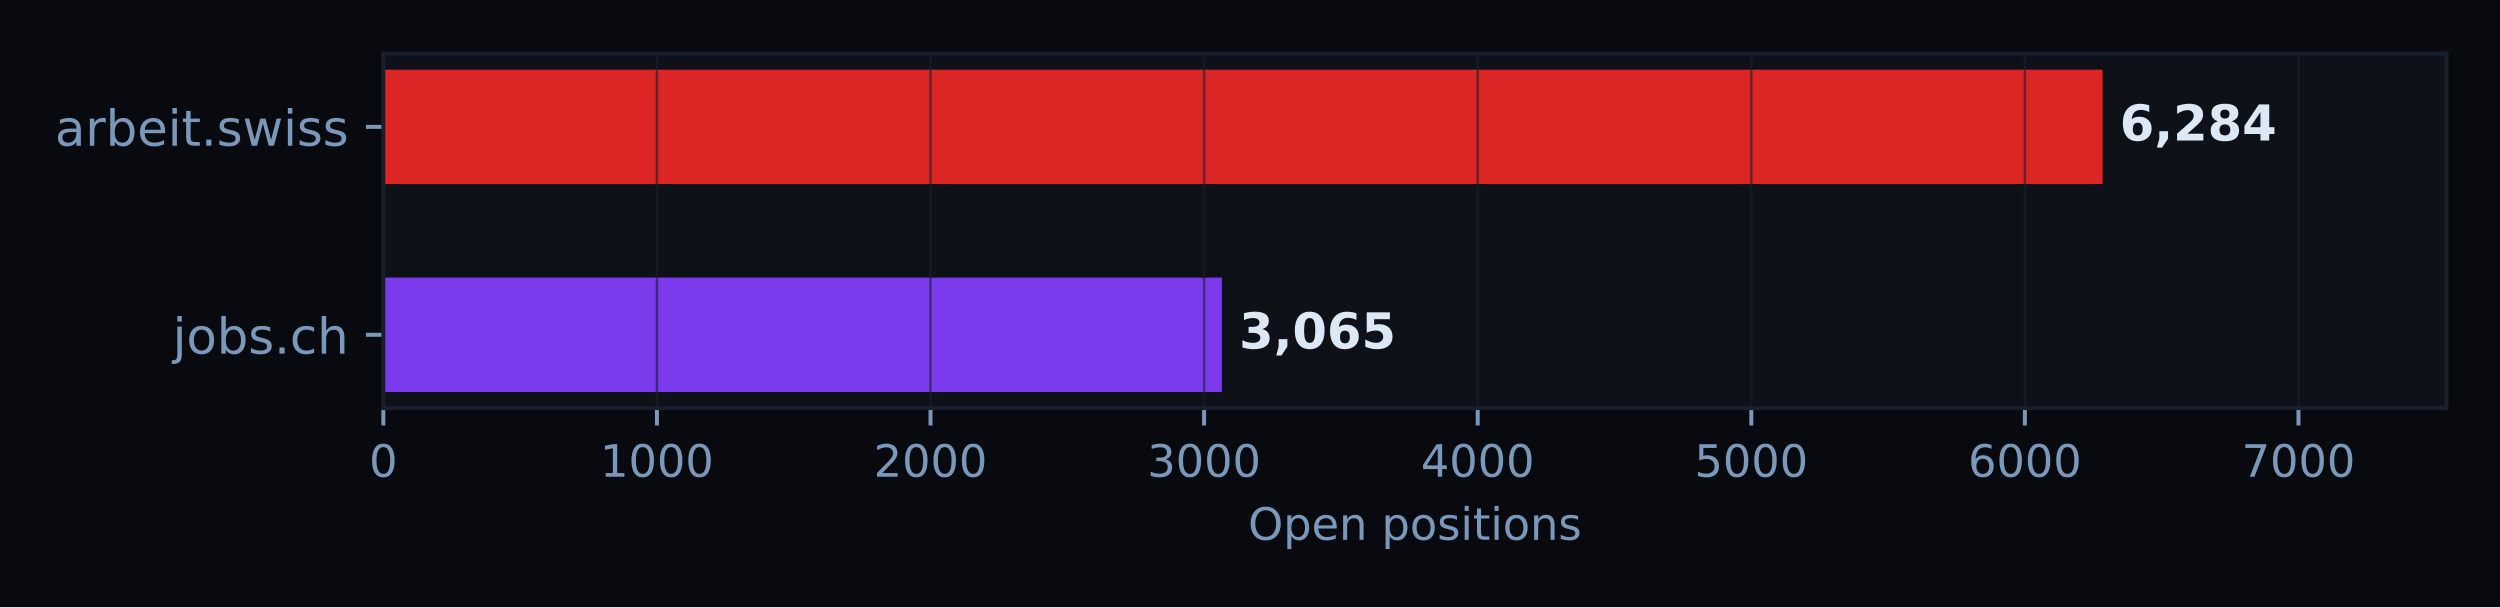
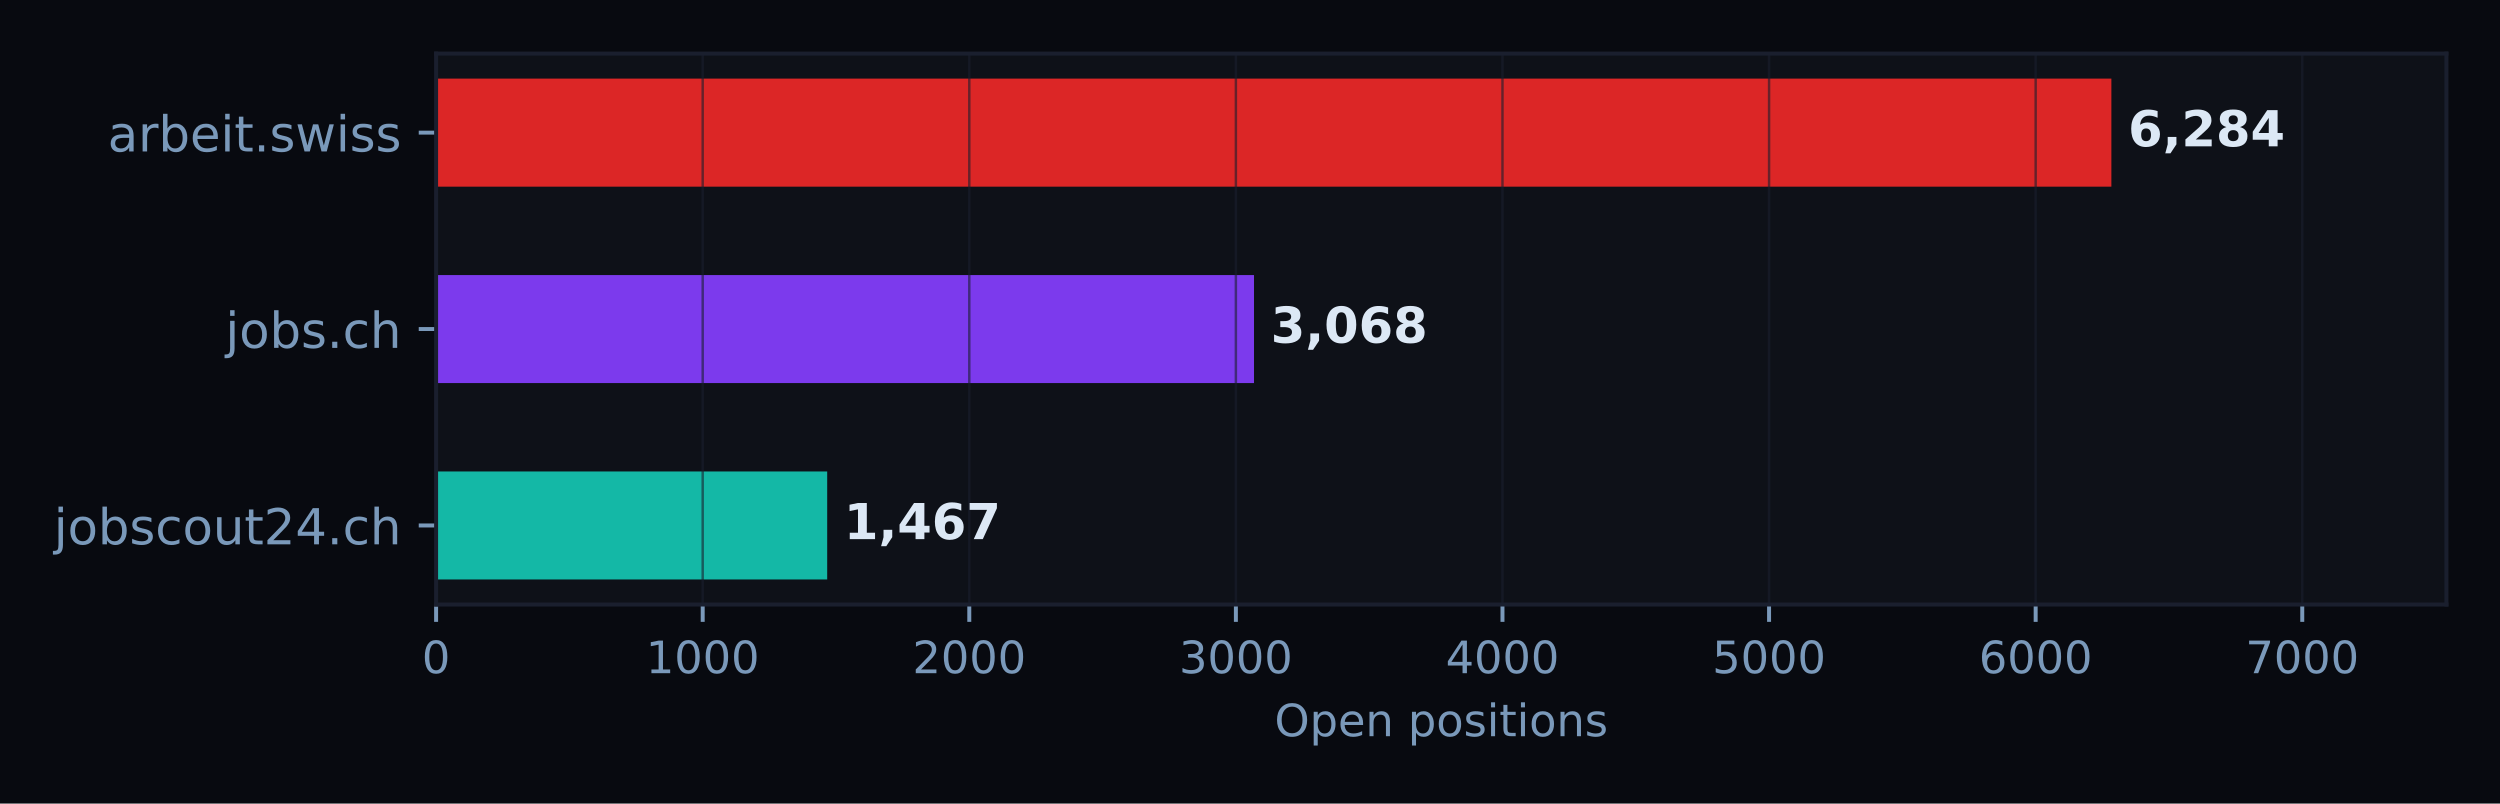
- <svg xmlns="http://www.w3.org/2000/svg" xmlns:xlink="http://www.w3.org/1999/xlink" width="504pt" height="122.4pt" viewBox="0 0 504 122.4" version="1.1">
+ <svg xmlns="http://www.w3.org/2000/svg" xmlns:xlink="http://www.w3.org/1999/xlink" width="504pt" height="162pt" viewBox="0 0 504 162" version="1.1">
  <defs>
    <style type="text/css">*{stroke-linejoin: round; stroke-linecap: butt}</style>
  </defs>
  <g id="figure_1">
    <g id="patch_1">
-       <path d="M 0 122.4  L 504 122.4  L 504 0  L 0 0  z " style="fill: #080a10" />
+       <path d="M 0 162  L 504 162  L 504 0  L 0 0  z " style="fill: #080a10" />
    </g>
    <g id="axes_1">
      <g id="patch_2">
-         <path d="M 77.282 82.273  L 493.2 82.273  L 493.2 10.8  L 77.282 10.8  z " style="fill: #0e1118" />
+         <path d="M 87.918 121.873  L 493.2 121.873  L 493.2 10.8  L 87.918 10.8  z " style="fill: #0e1118" />
      </g>
      <g id="patch_3">
-         <path d="M 77.282 14.049  L 423.88 14.049  L 423.88 37.104  L 77.282 37.104  z " clip-path="url(#p958b3eb272)" style="fill: #dc2626" />
+         <path d="M 87.918 15.849  L 425.653 15.849  L 425.653 37.628  L 87.918 37.628  z " clip-path="url(#pe635985601)" style="fill: #dc2626" />
      </g>
      <g id="patch_4">
-         <path d="M 77.282 55.968  L 246.334 55.968  L 246.334 79.024  L 77.282 79.024  z " clip-path="url(#p958b3eb272)" style="fill: #7c3aed" />
+         <path d="M 87.918 55.447  L 252.808 55.447  L 252.808 77.226  L 87.918 77.226  z " clip-path="url(#pe635985601)" style="fill: #7c3aed" />
+       </g>
+       <g id="patch_5">
+         <path d="M 87.918 95.045  L 166.762 95.045  L 166.762 116.824  L 87.918 116.824  z " clip-path="url(#pe635985601)" style="fill: #14b8a6" />
      </g>
      <g id="matplotlib.axis_1">
        <g id="xtick_1">
          <g id="line2d_1">
-             <path d="M 77.282 82.273  L 77.282 10.8  " clip-path="url(#p958b3eb272)" style="fill: none; stroke: #1a1f2e; stroke-opacity: 0.6; stroke-width: 0.5; stroke-linecap: square" />
+             <path d="M 87.918 121.873  L 87.918 10.8  " clip-path="url(#pe635985601)" style="fill: none; stroke: #1a1f2e; stroke-opacity: 0.6; stroke-width: 0.5; stroke-linecap: square" />
          </g>
          <g id="line2d_2">
            <defs>
              <path id="mff3be124f5" d="M 0 0  L 0 3.5  " style="stroke: #7a99ba; stroke-width: 0.8" />
            </defs>
            <g>
-               <use xlink:href="#mff3be124f5" x="77.282" y="82.273" style="fill: #7a99ba; stroke: #7a99ba; stroke-width: 0.8" />
+               <use xlink:href="#mff3be124f5" x="87.918" y="121.873" style="fill: #7a99ba; stroke: #7a99ba; stroke-width: 0.8" />
            </g>
          </g>
          <g id="text_1">
-             <g style="fill: #7a99ba" transform="translate(74.41869 96.11132) scale(0.09 -0.09)">
+             <g style="fill: #7a99ba" transform="translate(85.05506 135.7113) scale(0.09 -0.09)">
              <defs>
                <path id="DejaVuSans-30" d="M 2034 4250  Q 1547 4250 1301 3770  Q 1056 3291 1056 2328  Q 1056 1369 1301 889  Q 1547 409 2034 409  Q 2525 409 2770 889  Q 3016 1369 3016 2328  Q 3016 3291 2770 3770  Q 2525 4250 2034 4250  z M 2034 4750  Q 2819 4750 3233 4129  Q 3647 3509 3647 2328  Q 3647 1150 3233 529  Q 2819 -91 2034 -91  Q 1250 -91 836 529  Q 422 1150 422 2328  Q 422 3509 836 4129  Q 1250 4750 2034 4750  z " transform="scale(0.015625)" />
              </defs>
              <use xlink:href="#DejaVuSans-30" />
            </g>
          </g>
        </g>
        <g id="xtick_2">
          <g id="line2d_3">
-             <path d="M 132.438 82.273  L 132.438 10.8  " clip-path="url(#p958b3eb272)" style="fill: none; stroke: #1a1f2e; stroke-opacity: 0.6; stroke-width: 0.5; stroke-linecap: square" />
+             <path d="M 141.663 121.873  L 141.663 10.8  " clip-path="url(#pe635985601)" style="fill: none; stroke: #1a1f2e; stroke-opacity: 0.6; stroke-width: 0.5; stroke-linecap: square" />
          </g>
          <g id="line2d_4">
            <g>
-               <use xlink:href="#mff3be124f5" x="132.438" y="82.273" style="fill: #7a99ba; stroke: #7a99ba; stroke-width: 0.8" />
+               <use xlink:href="#mff3be124f5" x="141.663" y="121.873" style="fill: #7a99ba; stroke: #7a99ba; stroke-width: 0.8" />
            </g>
          </g>
          <g id="text_2">
-             <g style="fill: #7a99ba" transform="translate(120.985 96.11132) scale(0.09 -0.09)">
+             <g style="fill: #7a99ba" transform="translate(130.2109 135.7113) scale(0.09 -0.09)">
              <defs>
                <path id="DejaVuSans-31" d="M 794 531  L 1825 531  L 1825 4091  L 703 3866  L 703 4441  L 1819 4666  L 2450 4666  L 2450 531  L 3481 531  L 3481 0  L 794 0  L 794 531  z " transform="scale(0.015625)" />
              </defs>
              <use xlink:href="#DejaVuSans-31" />
              <use xlink:href="#DejaVuSans-30" x="63.623" />
              <use xlink:href="#DejaVuSans-30" x="127.246" />
              <use xlink:href="#DejaVuSans-30" x="190.869" />
            </g>
          </g>
        </g>
        <g id="xtick_3">
          <g id="line2d_5">
-             <path d="M 187.593 82.273  L 187.593 10.8  " clip-path="url(#p958b3eb272)" style="fill: none; stroke: #1a1f2e; stroke-opacity: 0.6; stroke-width: 0.5; stroke-linecap: square" />
+             <path d="M 195.409 121.873  L 195.409 10.8  " clip-path="url(#pe635985601)" style="fill: none; stroke: #1a1f2e; stroke-opacity: 0.6; stroke-width: 0.5; stroke-linecap: square" />
          </g>
          <g id="line2d_6">
            <g>
-               <use xlink:href="#mff3be124f5" x="187.593" y="82.273" style="fill: #7a99ba; stroke: #7a99ba; stroke-width: 0.8" />
+               <use xlink:href="#mff3be124f5" x="195.409" y="121.873" style="fill: #7a99ba; stroke: #7a99ba; stroke-width: 0.8" />
            </g>
          </g>
          <g id="text_3">
-             <g style="fill: #7a99ba" transform="translate(176.1407 96.11132) scale(0.09 -0.09)">
+             <g style="fill: #7a99ba" transform="translate(183.9561 135.7113) scale(0.09 -0.09)">
              <defs>
                <path id="DejaVuSans-32" d="M 1228 531  L 3431 531  L 3431 0  L 469 0  L 469 531  Q 828 903 1448 1529  Q 2069 2156 2228 2338  Q 2531 2678 2651 2914  Q 2772 3150 2772 3378  Q 2772 3750 2511 3984  Q 2250 4219 1831 4219  Q 1534 4219 1204 4116  Q 875 4013 500 3803  L 500 4441  Q 881 4594 1212 4672  Q 1544 4750 1819 4750  Q 2544 4750 2975 4387  Q 3406 4025 3406 3419  Q 3406 3131 3298 2873  Q 3191 2616 2906 2266  Q 2828 2175 2409 1742  Q 1991 1309 1228 531  z " transform="scale(0.015625)" />
              </defs>
              <use xlink:href="#DejaVuSans-32" />
              <use xlink:href="#DejaVuSans-30" x="63.623" />
              <use xlink:href="#DejaVuSans-30" x="127.246" />
              <use xlink:href="#DejaVuSans-30" x="190.869" />
            </g>
          </g>
        </g>
        <g id="xtick_4">
          <g id="line2d_7">
-             <path d="M 242.749 82.273  L 242.749 10.8  " clip-path="url(#p958b3eb272)" style="fill: none; stroke: #1a1f2e; stroke-opacity: 0.6; stroke-width: 0.5; stroke-linecap: square" />
+             <path d="M 249.154 121.873  L 249.154 10.8  " clip-path="url(#pe635985601)" style="fill: none; stroke: #1a1f2e; stroke-opacity: 0.6; stroke-width: 0.5; stroke-linecap: square" />
          </g>
          <g id="line2d_8">
            <g>
-               <use xlink:href="#mff3be124f5" x="242.749" y="82.273" style="fill: #7a99ba; stroke: #7a99ba; stroke-width: 0.8" />
+               <use xlink:href="#mff3be124f5" x="249.154" y="121.873" style="fill: #7a99ba; stroke: #7a99ba; stroke-width: 0.8" />
            </g>
          </g>
          <g id="text_4">
-             <g style="fill: #7a99ba" transform="translate(231.2964 96.11132) scale(0.09 -0.09)">
+             <g style="fill: #7a99ba" transform="translate(237.7013 135.7113) scale(0.09 -0.09)">
              <defs>
                <path id="DejaVuSans-33" d="M 2597 2516  Q 3050 2419 3304 2112  Q 3559 1806 3559 1356  Q 3559 666 3084 287  Q 2609 -91 1734 -91  Q 1441 -91 1130 -33  Q 819 25 488 141  L 488 750  Q 750 597 1062 519  Q 1375 441 1716 441  Q 2309 441 2620 675  Q 2931 909 2931 1356  Q 2931 1769 2642 2001  Q 2353 2234 1838 2234  L 1294 2234  L 1294 2753  L 1863 2753  Q 2328 2753 2575 2939  Q 2822 3125 2822 3475  Q 2822 3834 2567 4026  Q 2313 4219 1838 4219  Q 1578 4219 1281 4162  Q 984 4106 628 3988  L 628 4550  Q 988 4650 1302 4700  Q 1616 4750 1894 4750  Q 2613 4750 3031 4423  Q 3450 4097 3450 3541  Q 3450 3153 3228 2886  Q 3006 2619 2597 2516  z " transform="scale(0.015625)" />
              </defs>
              <use xlink:href="#DejaVuSans-33" />
              <use xlink:href="#DejaVuSans-30" x="63.623" />
              <use xlink:href="#DejaVuSans-30" x="127.246" />
              <use xlink:href="#DejaVuSans-30" x="190.869" />
            </g>
          </g>
        </g>
        <g id="xtick_5">
          <g id="line2d_9">
-             <path d="M 297.905 82.273  L 297.905 10.8  " clip-path="url(#p958b3eb272)" style="fill: none; stroke: #1a1f2e; stroke-opacity: 0.6; stroke-width: 0.5; stroke-linecap: square" />
+             <path d="M 302.899 121.873  L 302.899 10.8  " clip-path="url(#pe635985601)" style="fill: none; stroke: #1a1f2e; stroke-opacity: 0.6; stroke-width: 0.5; stroke-linecap: square" />
          </g>
          <g id="line2d_10">
            <g>
-               <use xlink:href="#mff3be124f5" x="297.905" y="82.273" style="fill: #7a99ba; stroke: #7a99ba; stroke-width: 0.8" />
+               <use xlink:href="#mff3be124f5" x="302.899" y="121.873" style="fill: #7a99ba; stroke: #7a99ba; stroke-width: 0.8" />
            </g>
          </g>
          <g id="text_5">
-             <g style="fill: #7a99ba" transform="translate(286.4522 96.11132) scale(0.09 -0.09)">
+             <g style="fill: #7a99ba" transform="translate(291.4465 135.7113) scale(0.09 -0.09)">
              <defs>
                <path id="DejaVuSans-34" d="M 2419 4116  L 825 1625  L 2419 1625  L 2419 4116  z M 2253 4666  L 3047 4666  L 3047 1625  L 3713 1625  L 3713 1100  L 3047 1100  L 3047 0  L 2419 0  L 2419 1100  L 313 1100  L 313 1709  L 2253 4666  z " transform="scale(0.015625)" />
              </defs>
              <use xlink:href="#DejaVuSans-34" />
              <use xlink:href="#DejaVuSans-30" x="63.623" />
              <use xlink:href="#DejaVuSans-30" x="127.246" />
              <use xlink:href="#DejaVuSans-30" x="190.869" />
            </g>
          </g>
        </g>
        <g id="xtick_6">
          <g id="line2d_11">
-             <path d="M 353.06 82.273  L 353.06 10.8  " clip-path="url(#p958b3eb272)" style="fill: none; stroke: #1a1f2e; stroke-opacity: 0.6; stroke-width: 0.5; stroke-linecap: square" />
+             <path d="M 356.644 121.873  L 356.644 10.8  " clip-path="url(#pe635985601)" style="fill: none; stroke: #1a1f2e; stroke-opacity: 0.6; stroke-width: 0.5; stroke-linecap: square" />
          </g>
          <g id="line2d_12">
            <g>
-               <use xlink:href="#mff3be124f5" x="353.06" y="82.273" style="fill: #7a99ba; stroke: #7a99ba; stroke-width: 0.8" />
+               <use xlink:href="#mff3be124f5" x="356.644" y="121.873" style="fill: #7a99ba; stroke: #7a99ba; stroke-width: 0.8" />
            </g>
          </g>
          <g id="text_6">
-             <g style="fill: #7a99ba" transform="translate(341.6079 96.11132) scale(0.09 -0.09)">
+             <g style="fill: #7a99ba" transform="translate(345.1917 135.7113) scale(0.09 -0.09)">
              <defs>
                <path id="DejaVuSans-35" d="M 691 4666  L 3169 4666  L 3169 4134  L 1269 4134  L 1269 2991  Q 1406 3038 1543 3061  Q 1681 3084 1819 3084  Q 2600 3084 3056 2656  Q 3513 2228 3513 1497  Q 3513 744 3044 326  Q 2575 -91 1722 -91  Q 1428 -91 1123 -41  Q 819 9 494 109  L 494 744  Q 775 591 1075 516  Q 1375 441 1709 441  Q 2250 441 2565 725  Q 2881 1009 2881 1497  Q 2881 1984 2565 2268  Q 2250 2553 1709 2553  Q 1456 2553 1204 2497  Q 953 2441 691 2322  L 691 4666  z " transform="scale(0.015625)" />
              </defs>
              <use xlink:href="#DejaVuSans-35" />
              <use xlink:href="#DejaVuSans-30" x="63.623" />
              <use xlink:href="#DejaVuSans-30" x="127.246" />
              <use xlink:href="#DejaVuSans-30" x="190.869" />
            </g>
          </g>
        </g>
        <g id="xtick_7">
          <g id="line2d_13">
-             <path d="M 408.216 82.273  L 408.216 10.8  " clip-path="url(#p958b3eb272)" style="fill: none; stroke: #1a1f2e; stroke-opacity: 0.6; stroke-width: 0.5; stroke-linecap: square" />
+             <path d="M 410.389 121.873  L 410.389 10.8  " clip-path="url(#pe635985601)" style="fill: none; stroke: #1a1f2e; stroke-opacity: 0.6; stroke-width: 0.5; stroke-linecap: square" />
          </g>
          <g id="line2d_14">
            <g>
-               <use xlink:href="#mff3be124f5" x="408.216" y="82.273" style="fill: #7a99ba; stroke: #7a99ba; stroke-width: 0.8" />
+               <use xlink:href="#mff3be124f5" x="410.389" y="121.873" style="fill: #7a99ba; stroke: #7a99ba; stroke-width: 0.8" />
            </g>
          </g>
          <g id="text_7">
-             <g style="fill: #7a99ba" transform="translate(396.7636 96.11132) scale(0.09 -0.09)">
+             <g style="fill: #7a99ba" transform="translate(398.9369 135.7113) scale(0.09 -0.09)">
              <defs>
                <path id="DejaVuSans-36" d="M 2113 2584  Q 1688 2584 1439 2293  Q 1191 2003 1191 1497  Q 1191 994 1439 701  Q 1688 409 2113 409  Q 2538 409 2786 701  Q 3034 994 3034 1497  Q 3034 2003 2786 2293  Q 2538 2584 2113 2584  z M 3366 4563  L 3366 3988  Q 3128 4100 2886 4159  Q 2644 4219 2406 4219  Q 1781 4219 1451 3797  Q 1122 3375 1075 2522  Q 1259 2794 1537 2939  Q 1816 3084 2150 3084  Q 2853 3084 3261 2657  Q 3669 2231 3669 1497  Q 3669 778 3244 343  Q 2819 -91 2113 -91  Q 1303 -91 875 529  Q 447 1150 447 2328  Q 447 3434 972 4092  Q 1497 4750 2381 4750  Q 2619 4750 2861 4703  Q 3103 4656 3366 4563  z " transform="scale(0.015625)" />
              </defs>
              <use xlink:href="#DejaVuSans-36" />
              <use xlink:href="#DejaVuSans-30" x="63.623" />
              <use xlink:href="#DejaVuSans-30" x="127.246" />
              <use xlink:href="#DejaVuSans-30" x="190.869" />
            </g>
          </g>
        </g>
        <g id="xtick_8">
          <g id="line2d_15">
-             <path d="M 463.372 82.273  L 463.372 10.8  " clip-path="url(#p958b3eb272)" style="fill: none; stroke: #1a1f2e; stroke-opacity: 0.6; stroke-width: 0.5; stroke-linecap: square" />
+             <path d="M 464.135 121.873  L 464.135 10.8  " clip-path="url(#pe635985601)" style="fill: none; stroke: #1a1f2e; stroke-opacity: 0.6; stroke-width: 0.5; stroke-linecap: square" />
          </g>
          <g id="line2d_16">
            <g>
-               <use xlink:href="#mff3be124f5" x="463.372" y="82.273" style="fill: #7a99ba; stroke: #7a99ba; stroke-width: 0.8" />
+               <use xlink:href="#mff3be124f5" x="464.135" y="121.873" style="fill: #7a99ba; stroke: #7a99ba; stroke-width: 0.8" />
            </g>
          </g>
          <g id="text_8">
-             <g style="fill: #7a99ba" transform="translate(451.9193 96.11132) scale(0.09 -0.09)">
+             <g style="fill: #7a99ba" transform="translate(452.6821 135.7113) scale(0.09 -0.09)">
              <defs>
                <path id="DejaVuSans-37" d="M 525 4666  L 3525 4666  L 3525 4397  L 1831 0  L 1172 0  L 2766 4134  L 525 4134  L 525 4666  z " transform="scale(0.015625)" />
              </defs>
              <use xlink:href="#DejaVuSans-37" />
              <use xlink:href="#DejaVuSans-30" x="63.623" />
              <use xlink:href="#DejaVuSans-30" x="127.246" />
              <use xlink:href="#DejaVuSans-30" x="190.869" />
            </g>
          </g>
        </g>
        <g id="text_9">
-           <g style="fill: #7a99ba" transform="translate(251.6224 108.8216) scale(0.09 -0.09)">
+           <g style="fill: #7a99ba" transform="translate(256.9406 148.4216) scale(0.09 -0.09)">
            <defs>
              <path id="DejaVuSans-4f" d="M 2522 4238  Q 1834 4238 1429 3725  Q 1025 3213 1025 2328  Q 1025 1447 1429 934  Q 1834 422 2522 422  Q 3209 422 3611 934  Q 4013 1447 4013 2328  Q 4013 3213 3611 3725  Q 3209 4238 2522 4238  z M 2522 4750  Q 3503 4750 4090 4092  Q 4678 3434 4678 2328  Q 4678 1225 4090 567  Q 3503 -91 2522 -91  Q 1538 -91 948 565  Q 359 1222 359 2328  Q 359 3434 948 4092  Q 1538 4750 2522 4750  z " transform="scale(0.015625)" />
              <path id="DejaVuSans-70" d="M 1159 525  L 1159 -1331  L 581 -1331  L 581 3500  L 1159 3500  L 1159 2969  Q 1341 3281 1617 3432  Q 1894 3584 2278 3584  Q 2916 3584 3314 3078  Q 3713 2572 3713 1747  Q 3713 922 3314 415  Q 2916 -91 2278 -91  Q 1894 -91 1617 61  Q 1341 213 1159 525  z M 3116 1747  Q 3116 2381 2855 2742  Q 2594 3103 2138 3103  Q 1681 3103 1420 2742  Q 1159 2381 1159 1747  Q 1159 1113 1420 752  Q 1681 391 2138 391  Q 2594 391 2855 752  Q 3116 1113 3116 1747  z " transform="scale(0.015625)" />
              <path id="DejaVuSans-65" d="M 3597 1894  L 3597 1613  L 953 1613  Q 991 1019 1311 708  Q 1631 397 2203 397  Q 2534 397 2845 478  Q 3156 559 3463 722  L 3463 178  Q 3153 47 2828 -22  Q 2503 -91 2169 -91  Q 1331 -91 842 396  Q 353 884 353 1716  Q 353 2575 817 3079  Q 1281 3584 2069 3584  Q 2775 3584 3186 3129  Q 3597 2675 3597 1894  z M 3022 2063  Q 3016 2534 2758 2815  Q 2500 3097 2075 3097  Q 1594 3097 1305 2825  Q 1016 2553 972 2059  L 3022 2063  z " transform="scale(0.015625)" />
              <path id="DejaVuSans-6e" d="M 3513 2113  L 3513 0  L 2938 0  L 2938 2094  Q 2938 2591 2744 2837  Q 2550 3084 2163 3084  Q 1697 3084 1428 2787  Q 1159 2491 1159 1978  L 1159 0  L 581 0  L 581 3500  L 1159 3500  L 1159 2956  Q 1366 3272 1645 3428  Q 1925 3584 2291 3584  Q 2894 3584 3203 3211  Q 3513 2838 3513 2113  z " transform="scale(0.015625)" />
              <path id="DejaVuSans-20" transform="scale(0.015625)" />
              <path id="DejaVuSans-6f" d="M 1959 3097  Q 1497 3097 1228 2736  Q 959 2375 959 1747  Q 959 1119 1226 758  Q 1494 397 1959 397  Q 2419 397 2687 759  Q 2956 1122 2956 1747  Q 2956 2369 2687 2733  Q 2419 3097 1959 3097  z M 1959 3584  Q 2709 3584 3137 3096  Q 3566 2609 3566 1747  Q 3566 888 3137 398  Q 2709 -91 1959 -91  Q 1206 -91 779 398  Q 353 888 353 1747  Q 353 2609 779 3096  Q 1206 3584 1959 3584  z " transform="scale(0.015625)" />
              <path id="DejaVuSans-73" d="M 2834 3397  L 2834 2853  Q 2591 2978 2328 3040  Q 2066 3103 1784 3103  Q 1356 3103 1142 2972  Q 928 2841 928 2578  Q 928 2378 1081 2264  Q 1234 2150 1697 2047  L 1894 2003  Q 2506 1872 2764 1633  Q 3022 1394 3022 966  Q 3022 478 2636 193  Q 2250 -91 1575 -91  Q 1294 -91 989 -36  Q 684 19 347 128  L 347 722  Q 666 556 975 473  Q 1284 391 1588 391  Q 1994 391 2212 530  Q 2431 669 2431 922  Q 2431 1156 2273 1281  Q 2116 1406 1581 1522  L 1381 1569  Q 847 1681 609 1914  Q 372 2147 372 2553  Q 372 3047 722 3315  Q 1072 3584 1716 3584  Q 2034 3584 2315 3537  Q 2597 3491 2834 3397  z " transform="scale(0.015625)" />
              <path id="DejaVuSans-69" d="M 603 3500  L 1178 3500  L 1178 0  L 603 0  L 603 3500  z M 603 4863  L 1178 4863  L 1178 4134  L 603 4134  L 603 4863  z " transform="scale(0.015625)" />
              <path id="DejaVuSans-74" d="M 1172 4494  L 1172 3500  L 2356 3500  L 2356 3053  L 1172 3053  L 1172 1153  Q 1172 725 1289 603  Q 1406 481 1766 481  L 2356 481  L 2356 0  L 1766 0  Q 1100 0 847 248  Q 594 497 594 1153  L 594 3053  L 172 3053  L 172 3500  L 594 3500  L 594 4494  L 1172 4494  z " transform="scale(0.015625)" />
            </defs>
            <use xlink:href="#DejaVuSans-4f" />
            <use xlink:href="#DejaVuSans-70" x="78.711" />
            <use xlink:href="#DejaVuSans-65" x="142.188" />
            <use xlink:href="#DejaVuSans-6e" x="203.711" />
            <use xlink:href="#DejaVuSans-20" x="267.09" />
            <use xlink:href="#DejaVuSans-70" x="298.877" />
            <use xlink:href="#DejaVuSans-6f" x="362.354" />
            <use xlink:href="#DejaVuSans-73" x="423.535" />
            <use xlink:href="#DejaVuSans-69" x="475.635" />
            <use xlink:href="#DejaVuSans-74" x="503.418" />
            <use xlink:href="#DejaVuSans-69" x="542.627" />
            <use xlink:href="#DejaVuSans-6f" x="570.41" />
            <use xlink:href="#DejaVuSans-6e" x="631.592" />
            <use xlink:href="#DejaVuSans-73" x="694.971" />
          </g>
        </g>
      </g>
      <g id="matplotlib.axis_2">
        <g id="ytick_1">
          <g id="line2d_17">
            <defs>
              <path id="mdf66c61492" d="M 0 0  L -3.5 0  " style="stroke: #7a99ba; stroke-width: 0.8" />
            </defs>
            <g>
-               <use xlink:href="#mdf66c61492" x="77.282" y="25.577" style="fill: #7a99ba; stroke: #7a99ba; stroke-width: 0.8" />
+               <use xlink:href="#mdf66c61492" x="87.918" y="26.738" style="fill: #7a99ba; stroke: #7a99ba; stroke-width: 0.8" />
            </g>
          </g>
          <g id="text_10">
-             <g style="fill: #7a99ba" transform="translate(11.08026 29.37584) scale(0.1 -0.1)">
+             <g style="fill: #7a99ba" transform="translate(21.71662 30.53746) scale(0.1 -0.1)">
              <defs>
                <path id="DejaVuSans-61" d="M 2194 1759  Q 1497 1759 1228 1600  Q 959 1441 959 1056  Q 959 750 1161 570  Q 1363 391 1709 391  Q 2188 391 2477 730  Q 2766 1069 2766 1631  L 2766 1759  L 2194 1759  z M 3341 1997  L 3341 0  L 2766 0  L 2766 531  Q 2569 213 2275 61  Q 1981 -91 1556 -91  Q 1019 -91 701 211  Q 384 513 384 1019  Q 384 1609 779 1909  Q 1175 2209 1959 2209  L 2766 2209  L 2766 2266  Q 2766 2663 2505 2880  Q 2244 3097 1772 3097  Q 1472 3097 1187 3025  Q 903 2953 641 2809  L 641 3341  Q 956 3463 1253 3523  Q 1550 3584 1831 3584  Q 2591 3584 2966 3190  Q 3341 2797 3341 1997  z " transform="scale(0.015625)" />
                <path id="DejaVuSans-72" d="M 2631 2963  Q 2534 3019 2420 3045  Q 2306 3072 2169 3072  Q 1681 3072 1420 2755  Q 1159 2438 1159 1844  L 1159 0  L 581 0  L 581 3500  L 1159 3500  L 1159 2956  Q 1341 3275 1631 3429  Q 1922 3584 2338 3584  Q 2397 3584 2469 3576  Q 2541 3569 2628 3553  L 2631 2963  z " transform="scale(0.015625)" />
                <path id="DejaVuSans-62" d="M 3116 1747  Q 3116 2381 2855 2742  Q 2594 3103 2138 3103  Q 1681 3103 1420 2742  Q 1159 2381 1159 1747  Q 1159 1113 1420 752  Q 1681 391 2138 391  Q 2594 391 2855 752  Q 3116 1113 3116 1747  z M 1159 2969  Q 1341 3281 1617 3432  Q 1894 3584 2278 3584  Q 2916 3584 3314 3078  Q 3713 2572 3713 1747  Q 3713 922 3314 415  Q 2916 -91 2278 -91  Q 1894 -91 1617 61  Q 1341 213 1159 525  L 1159 0  L 581 0  L 581 4863  L 1159 4863  L 1159 2969  z " transform="scale(0.015625)" />
                <path id="DejaVuSans-2e" d="M 684 794  L 1344 794  L 1344 0  L 684 0  L 684 794  z " transform="scale(0.015625)" />
                <path id="DejaVuSans-77" d="M 269 3500  L 844 3500  L 1563 769  L 2278 3500  L 2956 3500  L 3675 769  L 4391 3500  L 4966 3500  L 4050 0  L 3372 0  L 2619 2869  L 1863 0  L 1184 0  L 269 3500  z " transform="scale(0.015625)" />
              </defs>
              <use xlink:href="#DejaVuSans-61" />
              <use xlink:href="#DejaVuSans-72" x="61.279" />
              <use xlink:href="#DejaVuSans-62" x="102.393" />
              <use xlink:href="#DejaVuSans-65" x="165.869" />
              <use xlink:href="#DejaVuSans-69" x="227.393" />
              <use xlink:href="#DejaVuSans-74" x="255.176" />
              <use xlink:href="#DejaVuSans-2e" x="294.385" />
              <use xlink:href="#DejaVuSans-73" x="326.172" />
              <use xlink:href="#DejaVuSans-77" x="378.271" />
              <use xlink:href="#DejaVuSans-69" x="460.059" />
              <use xlink:href="#DejaVuSans-73" x="487.842" />
              <use xlink:href="#DejaVuSans-73" x="539.941" />
            </g>
          </g>
        </g>
        <g id="ytick_2">
          <g id="line2d_18">
            <g>
-               <use xlink:href="#mdf66c61492" x="77.282" y="67.496" style="fill: #7a99ba; stroke: #7a99ba; stroke-width: 0.8" />
+               <use xlink:href="#mdf66c61492" x="87.918" y="66.336" style="fill: #7a99ba; stroke: #7a99ba; stroke-width: 0.8" />
            </g>
          </g>
          <g id="text_11">
-             <g style="fill: #7a99ba" transform="translate(34.81307 71.29533) scale(0.1 -0.1)">
+             <g style="fill: #7a99ba" transform="translate(45.44943 70.13558) scale(0.1 -0.1)">
              <defs>
                <path id="DejaVuSans-6a" d="M 603 3500  L 1178 3500  L 1178 -63  Q 1178 -731 923 -1031  Q 669 -1331 103 -1331  L -116 -1331  L -116 -844  L 38 -844  Q 366 -844 484 -692  Q 603 -541 603 -63  L 603 3500  z M 603 4863  L 1178 4863  L 1178 4134  L 603 4134  L 603 4863  z " transform="scale(0.015625)" />
                <path id="DejaVuSans-63" d="M 3122 3366  L 3122 2828  Q 2878 2963 2633 3030  Q 2388 3097 2138 3097  Q 1578 3097 1268 2742  Q 959 2388 959 1747  Q 959 1106 1268 751  Q 1578 397 2138 397  Q 2388 397 2633 464  Q 2878 531 3122 666  L 3122 134  Q 2881 22 2623 -34  Q 2366 -91 2075 -91  Q 1284 -91 818 406  Q 353 903 353 1747  Q 353 2603 823 3093  Q 1294 3584 2113 3584  Q 2378 3584 2631 3529  Q 2884 3475 3122 3366  z " transform="scale(0.015625)" />
                <path id="DejaVuSans-68" d="M 3513 2113  L 3513 0  L 2938 0  L 2938 2094  Q 2938 2591 2744 2837  Q 2550 3084 2163 3084  Q 1697 3084 1428 2787  Q 1159 2491 1159 1978  L 1159 0  L 581 0  L 581 4863  L 1159 4863  L 1159 2956  Q 1366 3272 1645 3428  Q 1925 3584 2291 3584  Q 2894 3584 3203 3211  Q 3513 2838 3513 2113  z " transform="scale(0.015625)" />
              </defs>
              <use xlink:href="#DejaVuSans-6a" />
              <use xlink:href="#DejaVuSans-6f" x="27.783" />
              <use xlink:href="#DejaVuSans-62" x="88.965" />
              <use xlink:href="#DejaVuSans-73" x="152.441" />
              <use xlink:href="#DejaVuSans-2e" x="204.541" />
              <use xlink:href="#DejaVuSans-63" x="236.328" />
              <use xlink:href="#DejaVuSans-68" x="291.309" />
            </g>
          </g>
        </g>
-       </g>
-       <g id="patch_5">
-         <path d="M 77.282 82.273  L 77.282 10.8  " style="fill: none; stroke: #1a1f2e; stroke-width: 0.8; stroke-linejoin: miter; stroke-linecap: square" />
+         <g id="ytick_3">
+           <g id="line2d_19">
+             <g>
+               <use xlink:href="#mdf66c61492" x="87.918" y="105.934" style="fill: #7a99ba; stroke: #7a99ba; stroke-width: 0.8" />
+             </g>
+           </g>
+           <g id="text_12">
+             <g style="fill: #7a99ba" transform="translate(10.84943 109.7337) scale(0.1 -0.1)">
+               <defs>
+                 <path id="DejaVuSans-75" d="M 544 1381  L 544 3500  L 1119 3500  L 1119 1403  Q 1119 906 1312 657  Q 1506 409 1894 409  Q 2359 409 2629 706  Q 2900 1003 2900 1516  L 2900 3500  L 3475 3500  L 3475 0  L 2900 0  L 2900 538  Q 2691 219 2414 64  Q 2138 -91 1772 -91  Q 1169 -91 856 284  Q 544 659 544 1381  z M 1991 3584  L 1991 3584  z " transform="scale(0.015625)" />
+               </defs>
+               <use xlink:href="#DejaVuSans-6a" />
+               <use xlink:href="#DejaVuSans-6f" x="27.783" />
+               <use xlink:href="#DejaVuSans-62" x="88.965" />
+               <use xlink:href="#DejaVuSans-73" x="152.441" />
+               <use xlink:href="#DejaVuSans-63" x="204.541" />
+               <use xlink:href="#DejaVuSans-6f" x="259.521" />
+               <use xlink:href="#DejaVuSans-75" x="320.703" />
+               <use xlink:href="#DejaVuSans-74" x="384.082" />
+               <use xlink:href="#DejaVuSans-32" x="423.291" />
+               <use xlink:href="#DejaVuSans-34" x="486.914" />
+               <use xlink:href="#DejaVuSans-2e" x="550.537" />
+               <use xlink:href="#DejaVuSans-63" x="582.324" />
+               <use xlink:href="#DejaVuSans-68" x="637.305" />
+             </g>
+           </g>
+         </g>
      </g>
      <g id="patch_6">
-         <path d="M 493.2 82.273  L 493.2 10.8  " style="fill: none; stroke: #1a1f2e; stroke-width: 0.8; stroke-linejoin: miter; stroke-linecap: square" />
+         <path d="M 87.918 121.873  L 87.918 10.8  " style="fill: none; stroke: #1a1f2e; stroke-width: 0.8; stroke-linejoin: miter; stroke-linecap: square" />
      </g>
      <g id="patch_7">
-         <path d="M 77.282 82.273  L 493.2 82.273  " style="fill: none; stroke: #1a1f2e; stroke-width: 0.8; stroke-linejoin: miter; stroke-linecap: square" />
+         <path d="M 493.2 121.873  L 493.2 10.8  " style="fill: none; stroke: #1a1f2e; stroke-width: 0.8; stroke-linejoin: miter; stroke-linecap: square" />
      </g>
      <g id="patch_8">
-         <path d="M 77.282 10.8  L 493.2 10.8  " style="fill: none; stroke: #1a1f2e; stroke-width: 0.8; stroke-linejoin: miter; stroke-linecap: square" />
-       </g>
-       <g id="text_12">
-         <g style="fill: #dce8f5" transform="translate(427.3463 28.336) scale(0.1 -0.1)">
+         <path d="M 87.918 121.873  L 493.2 121.873  " style="fill: none; stroke: #1a1f2e; stroke-width: 0.8; stroke-linejoin: miter; stroke-linecap: square" />
+       </g>
+       <g id="patch_9">
+         <path d="M 87.918 10.8  L 493.2 10.8  " style="fill: none; stroke: #1a1f2e; stroke-width: 0.8; stroke-linejoin: miter; stroke-linecap: square" />
+       </g>
+       <g id="text_13">
+         <g style="fill: #dce8f5" transform="translate(429.0304 29.49762) scale(0.1 -0.1)">
          <defs>
            <path id="DejaVuSans-Bold-36" d="M 2316 2303  Q 2000 2303 1842 2098  Q 1684 1894 1684 1484  Q 1684 1075 1842 870  Q 2000 666 2316 666  Q 2634 666 2792 870  Q 2950 1075 2950 1484  Q 2950 1894 2792 2098  Q 2634 2303 2316 2303  z M 3803 4544  L 3803 3681  Q 3506 3822 3243 3889  Q 2981 3956 2731 3956  Q 2194 3956 1894 3657  Q 1594 3359 1544 2772  Q 1750 2925 1990 3001  Q 2231 3078 2516 3078  Q 3231 3078 3670 2659  Q 4109 2241 4109 1563  Q 4109 813 3618 361  Q 3128 -91 2303 -91  Q 1394 -91 895 523  Q 397 1138 397 2266  Q 397 3422 980 4083  Q 1563 4744 2578 4744  Q 2900 4744 3203 4694  Q 3506 4644 3803 4544  z " transform="scale(0.015625)" />
            <path id="DejaVuSans-Bold-2c" d="M 653 1209  L 1778 1209  L 1778 256  L 1006 -909  L 341 -909  L 653 256  L 653 1209  z " transform="scale(0.015625)" />
            <path id="DejaVuSans-Bold-32" d="M 1844 884  L 3897 884  L 3897 0  L 506 0  L 506 884  L 2209 2388  Q 2438 2594 2547 2791  Q 2656 2988 2656 3200  Q 2656 3528 2436 3728  Q 2216 3928 1850 3928  Q 1569 3928 1234 3808  Q 900 3688 519 3450  L 519 4475  Q 925 4609 1322 4679  Q 1719 4750 2100 4750  Q 2938 4750 3402 4381  Q 3866 4013 3866 3353  Q 3866 2972 3669 2642  Q 3472 2313 2841 1759  L 1844 884  z " transform="scale(0.015625)" />
            <path id="DejaVuSans-Bold-38" d="M 2228 2088  Q 1891 2088 1709 1903  Q 1528 1719 1528 1375  Q 1528 1031 1709 848  Q 1891 666 2228 666  Q 2563 666 2741 848  Q 2919 1031 2919 1375  Q 2919 1722 2741 1905  Q 2563 2088 2228 2088  z M 1350 2484  Q 925 2613 709 2878  Q 494 3144 494 3541  Q 494 4131 934 4440  Q 1375 4750 2228 4750  Q 3075 4750 3515 4442  Q 3956 4134 3956 3541  Q 3956 3144 3739 2878  Q 3522 2613 3097 2484  Q 3572 2353 3814 2058  Q 4056 1763 4056 1313  Q 4056 619 3595 264  Q 3134 -91 2228 -91  Q 1319 -91 855 264  Q 391 619 391 1313  Q 391 1763 633 2058  Q 875 2353 1350 2484  z M 1631 3419  Q 1631 3141 1786 2991  Q 1941 2841 2228 2841  Q 2509 2841 2662 2991  Q 2816 3141 2816 3419  Q 2816 3697 2662 3845  Q 2509 3994 2228 3994  Q 1941 3994 1786 3844  Q 1631 3694 1631 3419  z " transform="scale(0.015625)" />
            <path id="DejaVuSans-Bold-34" d="M 2356 3675  L 1038 1722  L 2356 1722  L 2356 3675  z M 2156 4666  L 3494 4666  L 3494 1722  L 4159 1722  L 4159 850  L 3494 850  L 3494 0  L 2356 0  L 2356 850  L 288 850  L 288 1881  L 2156 4666  z " transform="scale(0.015625)" />
          </defs>
          <use xlink:href="#DejaVuSans-Bold-36" />
          <use xlink:href="#DejaVuSans-Bold-2c" x="69.58" />
          <use xlink:href="#DejaVuSans-Bold-32" x="107.568" />
          <use xlink:href="#DejaVuSans-Bold-38" x="177.148" />
          <use xlink:href="#DejaVuSans-Bold-34" x="246.729" />
        </g>
      </g>
-       <g id="text_13">
-         <g style="fill: #dce8f5" transform="translate(249.8001 70.25548) scale(0.1 -0.1)">
+       <g id="text_14">
+         <g style="fill: #dce8f5" transform="translate(256.1858 69.09574) scale(0.1 -0.1)">
          <defs>
            <path id="DejaVuSans-Bold-33" d="M 2981 2516  Q 3453 2394 3698 2092  Q 3944 1791 3944 1325  Q 3944 631 3412 270  Q 2881 -91 1863 -91  Q 1503 -91 1142 -33  Q 781 25 428 141  L 428 1069  Q 766 900 1098 814  Q 1431 728 1753 728  Q 2231 728 2486 893  Q 2741 1059 2741 1369  Q 2741 1688 2480 1852  Q 2219 2016 1709 2016  L 1228 2016  L 1228 2791  L 1734 2791  Q 2188 2791 2409 2933  Q 2631 3075 2631 3366  Q 2631 3634 2415 3781  Q 2200 3928 1806 3928  Q 1516 3928 1219 3862  Q 922 3797 628 3669  L 628 4550  Q 984 4650 1334 4700  Q 1684 4750 2022 4750  Q 2931 4750 3382 4451  Q 3834 4153 3834 3553  Q 3834 3144 3618 2883  Q 3403 2622 2981 2516  z " transform="scale(0.015625)" />
            <path id="DejaVuSans-Bold-30" d="M 2944 2338  Q 2944 3213 2780 3570  Q 2616 3928 2228 3928  Q 1841 3928 1675 3570  Q 1509 3213 1509 2338  Q 1509 1453 1675 1090  Q 1841 728 2228 728  Q 2613 728 2778 1090  Q 2944 1453 2944 2338  z M 4147 2328  Q 4147 1169 3647 539  Q 3147 -91 2228 -91  Q 1306 -91 806 539  Q 306 1169 306 2328  Q 306 3491 806 4120  Q 1306 4750 2228 4750  Q 3147 4750 3647 4120  Q 4147 3491 4147 2328  z " transform="scale(0.015625)" />
-             <path id="DejaVuSans-Bold-35" d="M 678 4666  L 3669 4666  L 3669 3781  L 1638 3781  L 1638 3059  Q 1775 3097 1914 3117  Q 2053 3138 2203 3138  Q 3056 3138 3531 2711  Q 4006 2284 4006 1522  Q 4006 766 3489 337  Q 2972 -91 2053 -91  Q 1656 -91 1267 -14  Q 878 63 494 219  L 494 1166  Q 875 947 1217 837  Q 1559 728 1863 728  Q 2300 728 2551 942  Q 2803 1156 2803 1522  Q 2803 1891 2551 2103  Q 2300 2316 1863 2316  Q 1603 2316 1309 2248  Q 1016 2181 678 2041  L 678 4666  z " transform="scale(0.015625)" />
          </defs>
          <use xlink:href="#DejaVuSans-Bold-33" />
          <use xlink:href="#DejaVuSans-Bold-2c" x="69.58" />
          <use xlink:href="#DejaVuSans-Bold-30" x="107.568" />
          <use xlink:href="#DejaVuSans-Bold-36" x="177.148" />
-           <use xlink:href="#DejaVuSans-Bold-35" x="246.729" />
+           <use xlink:href="#DejaVuSans-Bold-38" x="246.729" />
+         </g>
+       </g>
+       <g id="text_15">
+         <g style="fill: #dce8f5" transform="translate(170.1397 108.6939) scale(0.1 -0.1)">
+           <defs>
+             <path id="DejaVuSans-Bold-31" d="M 750 831  L 1813 831  L 1813 3847  L 722 3622  L 722 4441  L 1806 4666  L 2950 4666  L 2950 831  L 4013 831  L 4013 0  L 750 0  L 750 831  z " transform="scale(0.015625)" />
+             <path id="DejaVuSans-Bold-37" d="M 428 4666  L 3944 4666  L 3944 3988  L 2125 0  L 953 0  L 2675 3781  L 428 3781  L 428 4666  z " transform="scale(0.015625)" />
+           </defs>
+           <use xlink:href="#DejaVuSans-Bold-31" />
+           <use xlink:href="#DejaVuSans-Bold-2c" x="69.58" />
+           <use xlink:href="#DejaVuSans-Bold-34" x="107.568" />
+           <use xlink:href="#DejaVuSans-Bold-36" x="177.148" />
+           <use xlink:href="#DejaVuSans-Bold-37" x="246.729" />
        </g>
      </g>
    </g>
  </g>
  <defs>
-     <clipPath id="p958b3eb272">
-       <rect x="77.282" y="10.8" width="415.918" height="71.473" />
+     <clipPath id="pe635985601">
+       <rect x="87.918" y="10.8" width="405.282" height="111.073" />
    </clipPath>
  </defs>
</svg>
